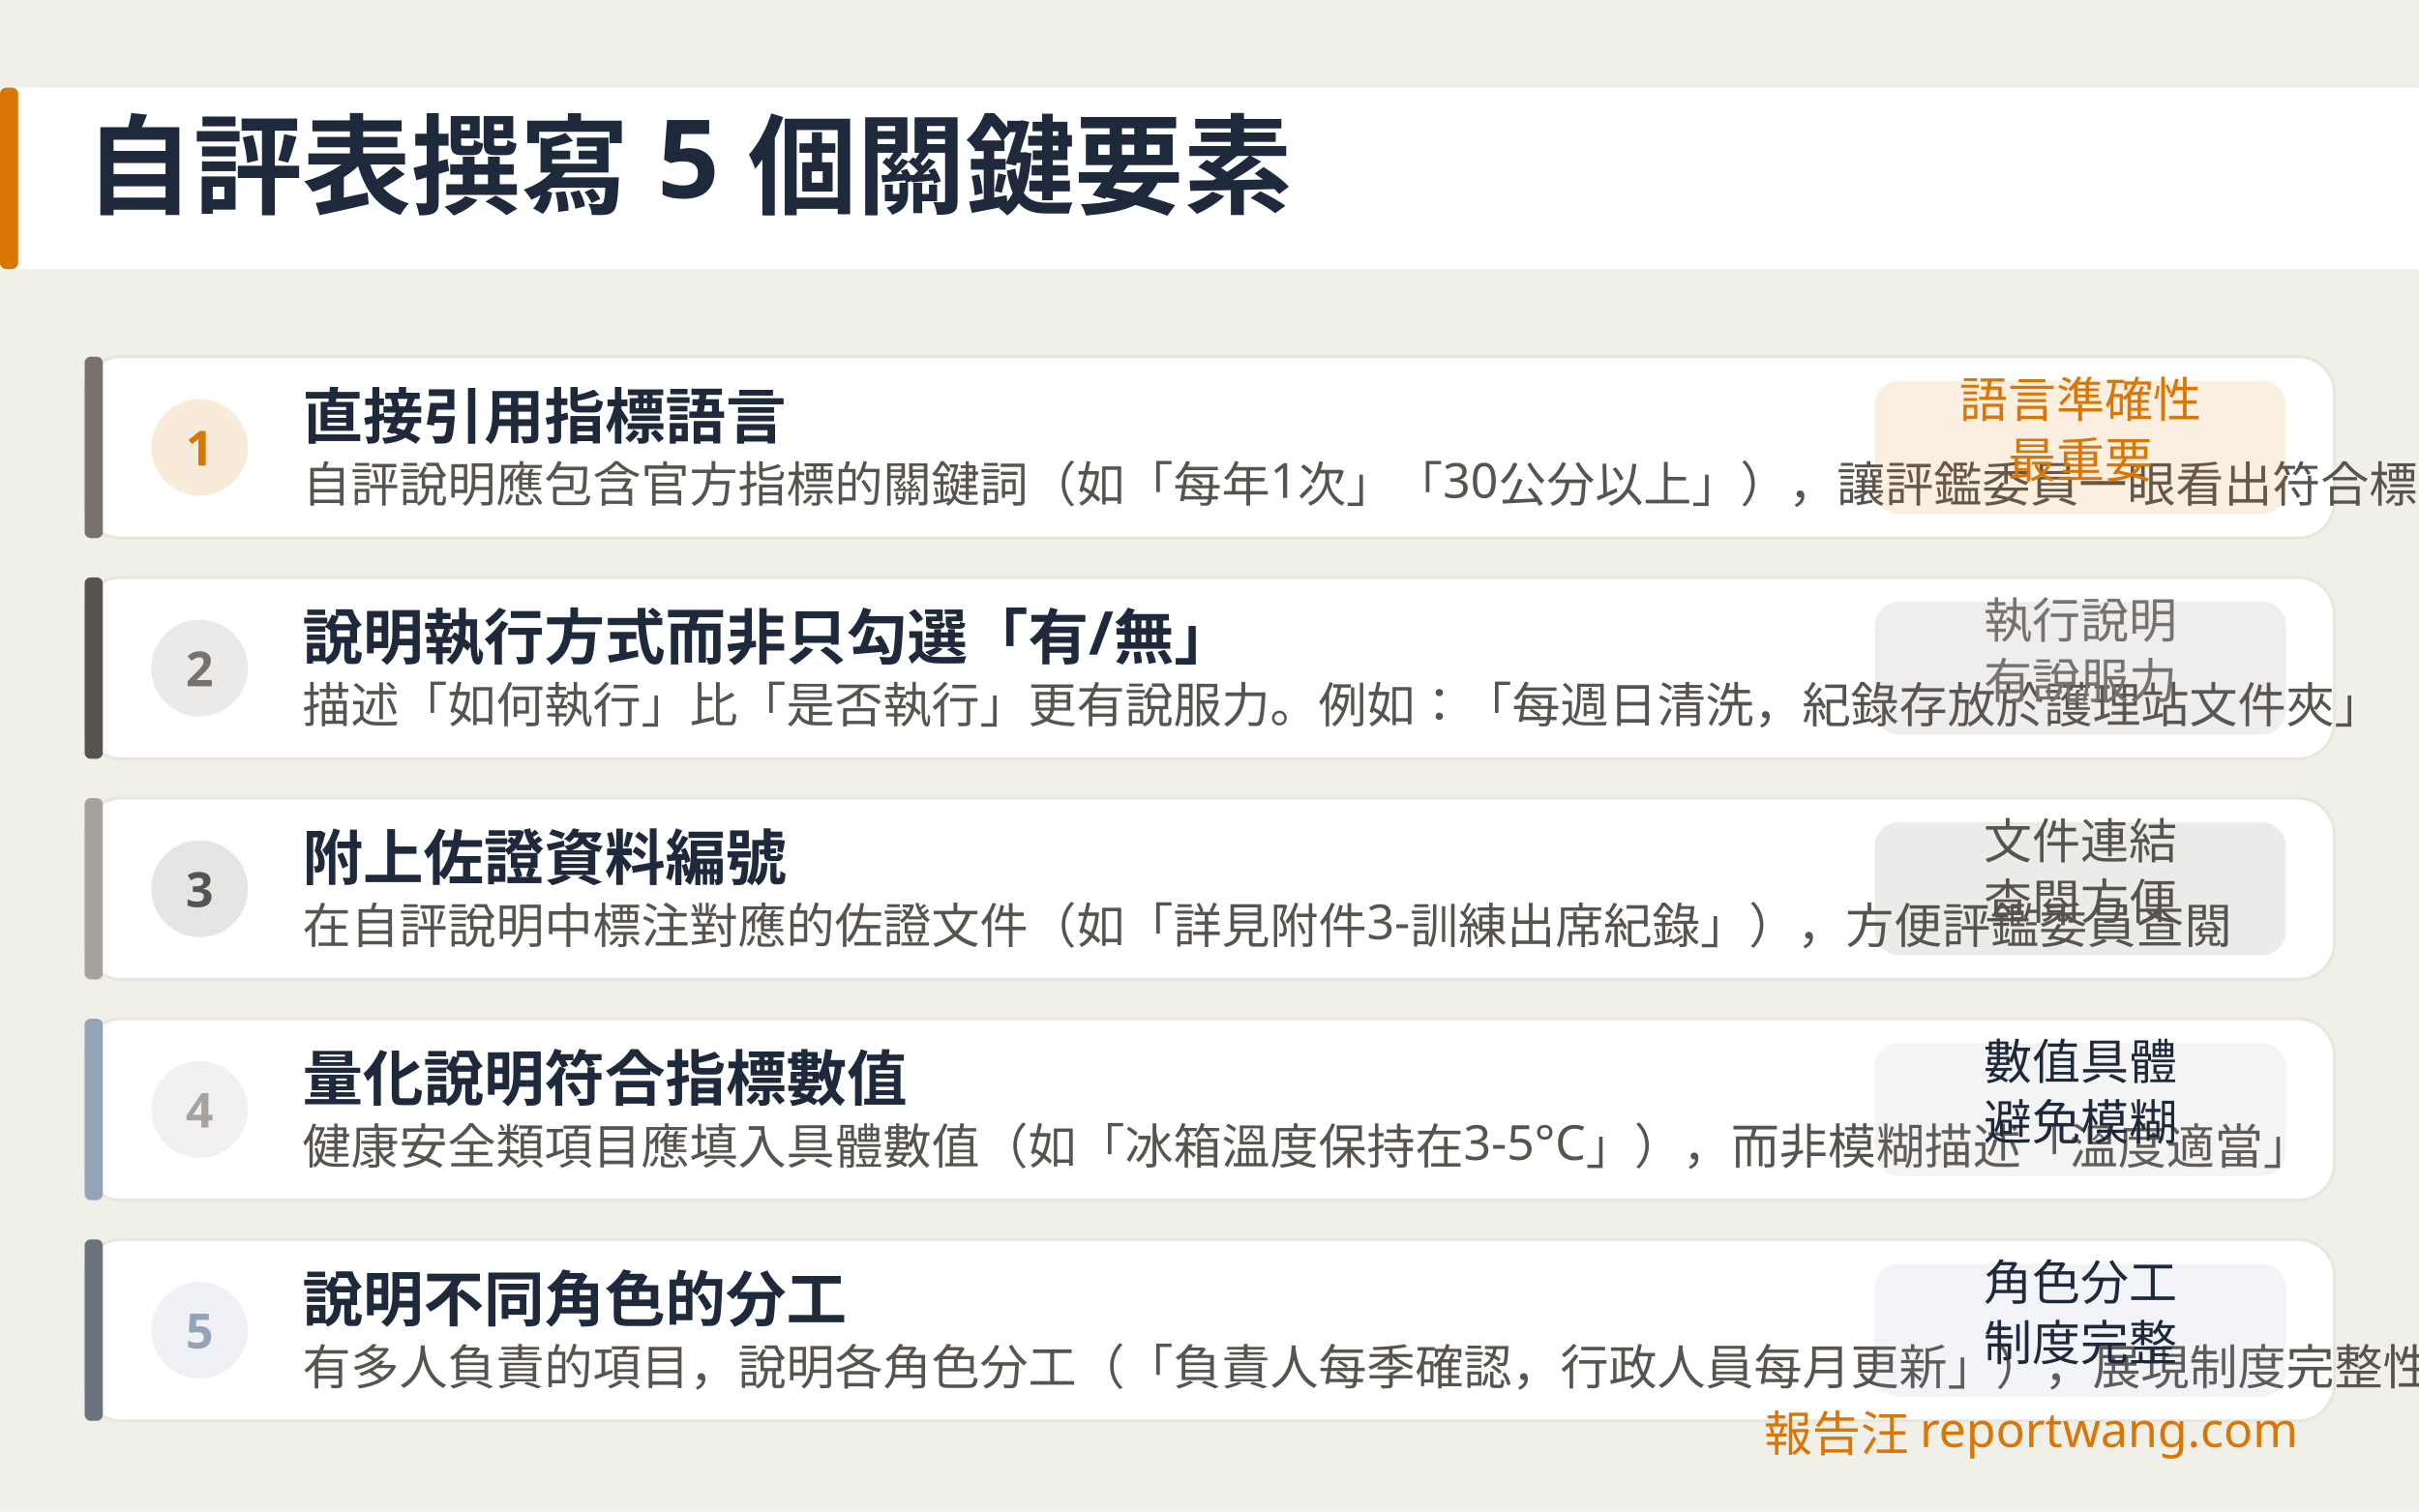
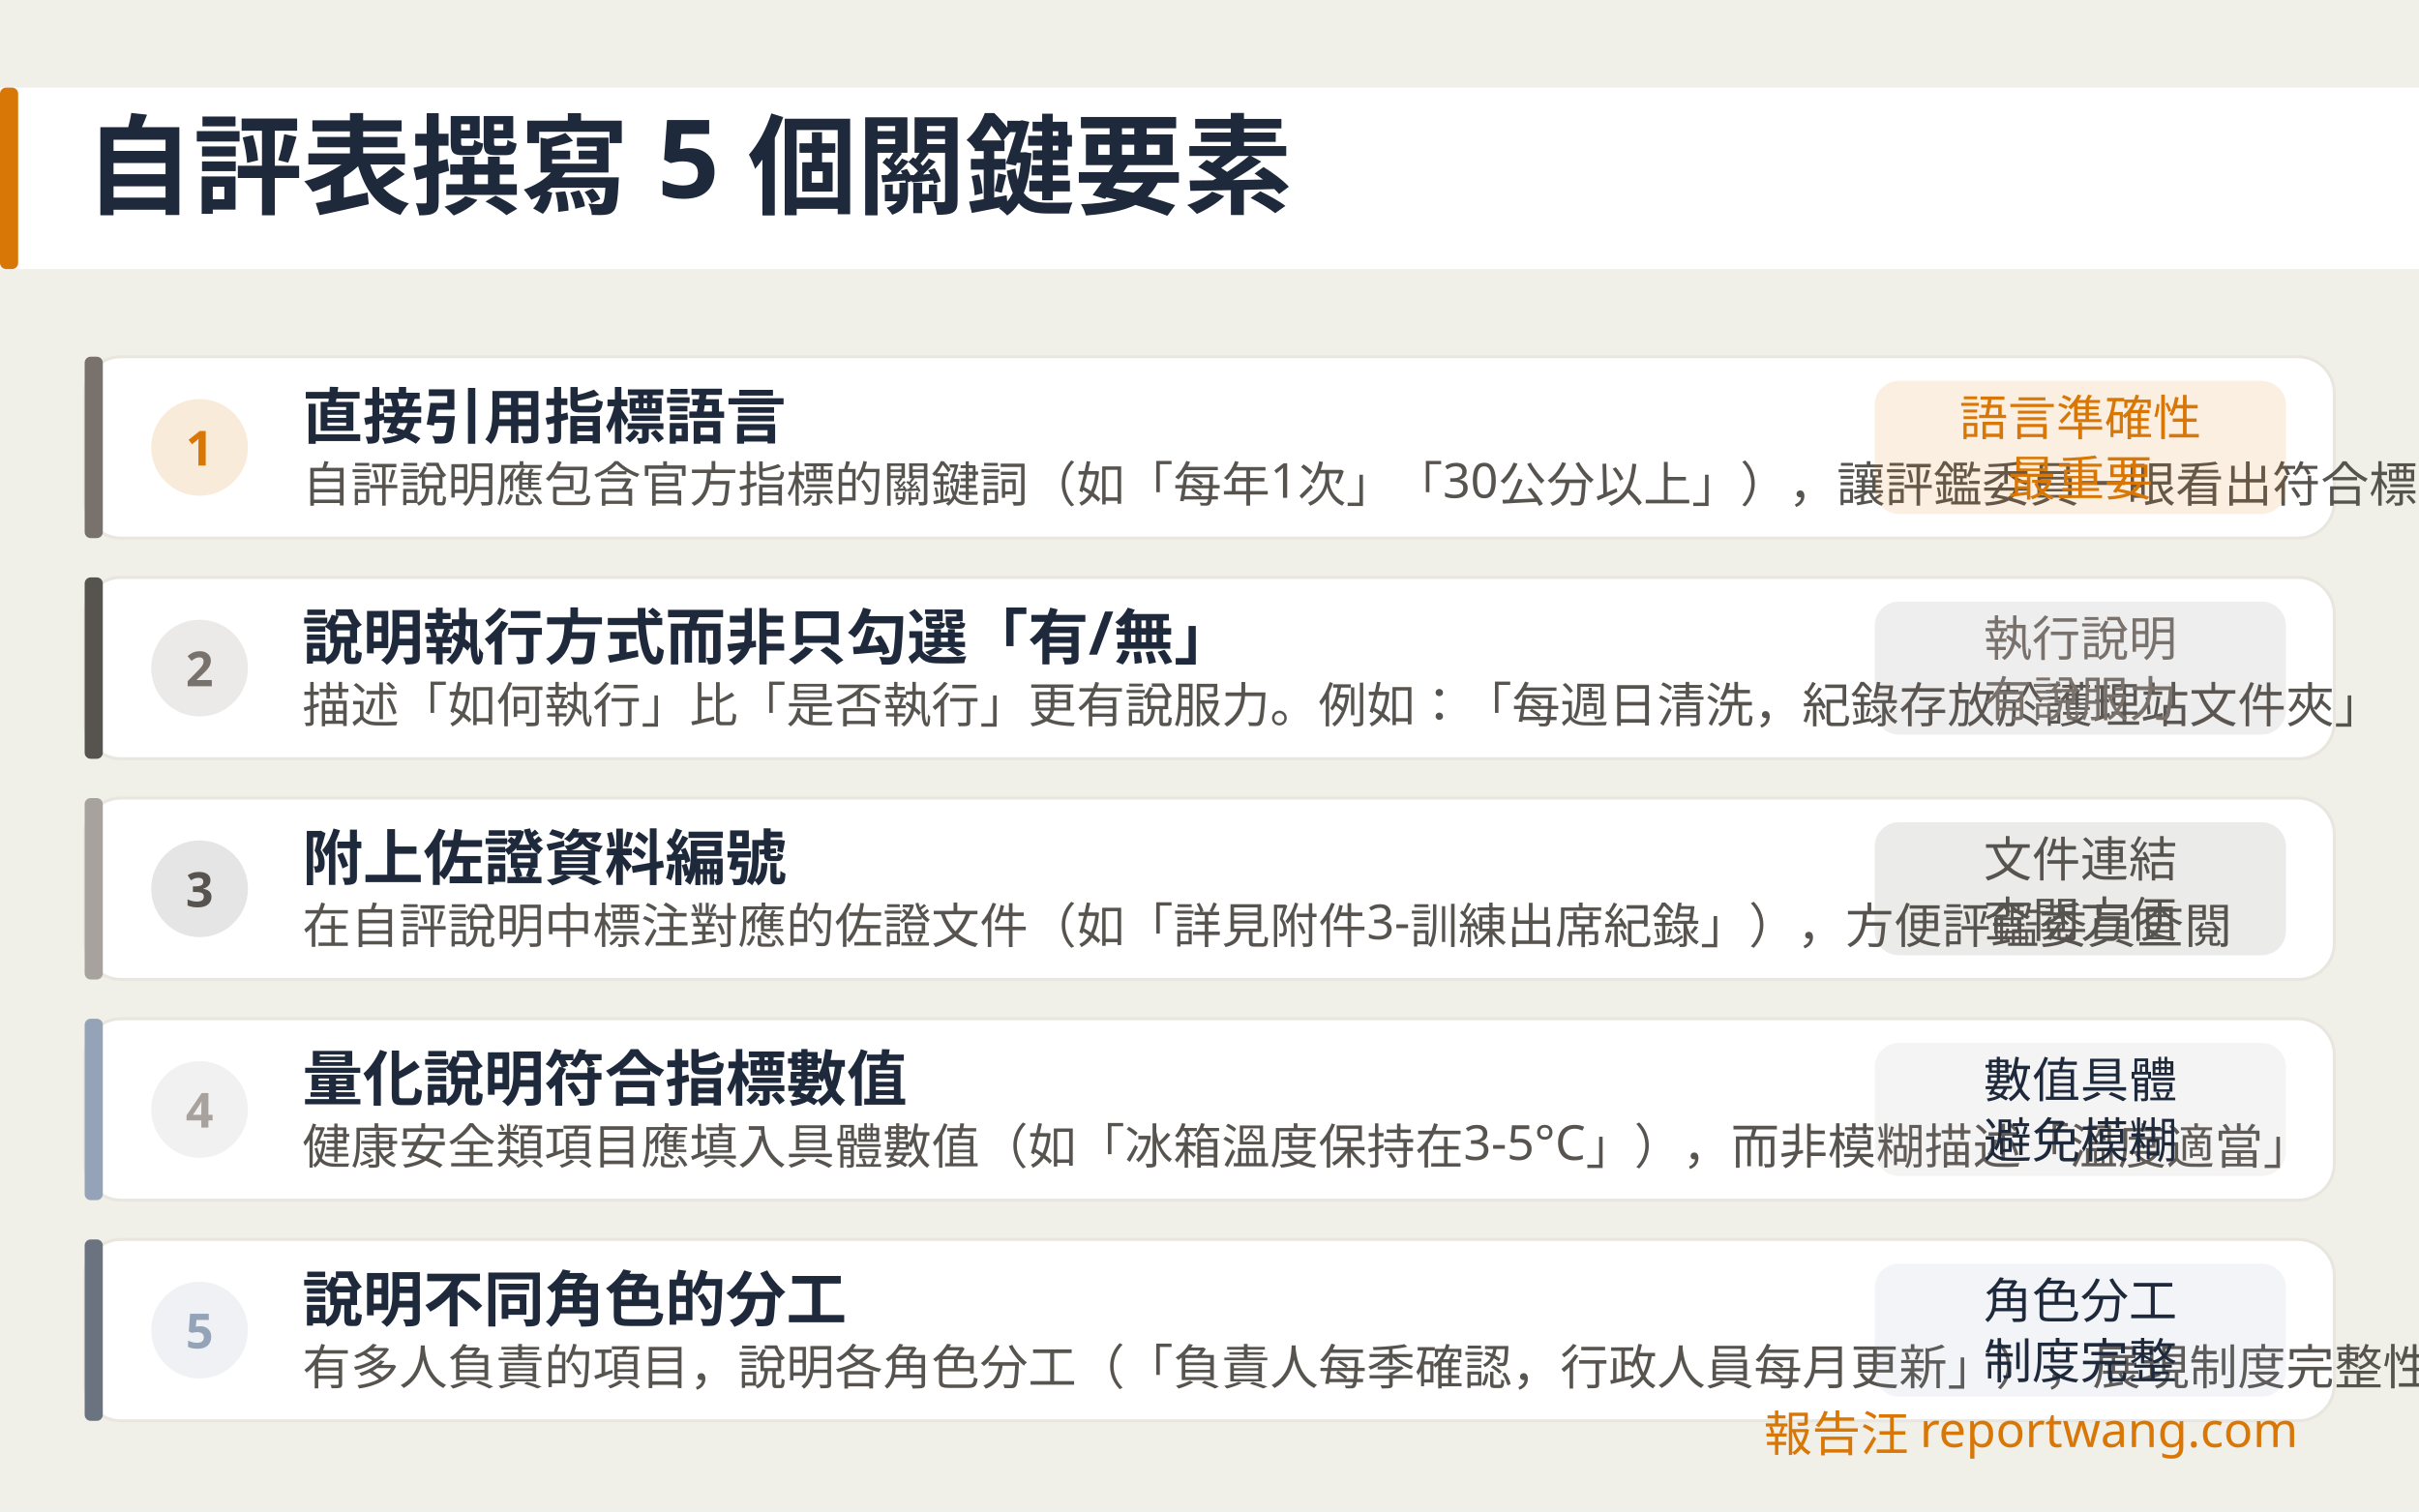
<svg xmlns="http://www.w3.org/2000/svg" width="800" height="500" viewBox="0 0 800 500" font-family="'Noto Sans TC', sans-serif">
  <rect width="800" height="500" fill="#f0efe8" />
  <rect x="0" y="29" width="800" height="60" fill="white" />
  <rect x="0" y="29" width="6" height="60" fill="#d97706" rx="2" />
  <text x="28" y="68" font-size="36" fill="#1e293b" font-weight="700">自評表撰寫 5 個關鍵要素</text>
  <rect x="28" y="118" width="744" height="60" rx="12" fill="white" stroke="#e8e6de" stroke-width="1" />
  <rect x="28" y="118" width="6" height="60" rx="2" fill="#78716c" />
  <circle cx="66" cy="148" r="16" fill="#d97706" opacity="0.15" />
  <text x="66" y="154" font-size="16" fill="#d97706" text-anchor="middle" font-weight="900">1</text>
  <text x="100" y="145" font-size="20" fill="#1e293b" font-weight="700">直接引用指標語言</text>
  <text x="100" y="166" font-size="16" fill="#57534e">自評說明應包含官方指標的關鍵詞（如「每年1次」「30公分以上」），讓評鑑委員一眼看出符合標準</text>
  <rect x="620" y="126" width="136" height="44" rx="8" fill="#d97706" opacity="0.12" />
-   <text x="688" y="138" font-size="16" fill="#d97706" text-anchor="middle">語言準確性</text>
-   <text x="688" y="158" font-size="16" fill="#d97706" text-anchor="middle">最重要</text>
+   <text x="688" y="144" font-size="16" fill="#d97706" text-anchor="middle">語言準確性</text>
+   <text x="688" y="164" font-size="16" fill="#d97706" text-anchor="middle">最重要</text>
  <rect x="28" y="191" width="744" height="60" rx="12" fill="white" stroke="#e8e6de" stroke-width="1" />
  <rect x="28" y="191" width="6" height="60" rx="2" fill="#57534e" />
  <circle cx="66" cy="221" r="16" fill="#78716c" opacity="0.15" />
  <text x="66" y="227" font-size="16" fill="#78716c" text-anchor="middle" font-weight="900">2</text>
  <text x="100" y="218" font-size="20" fill="#1e293b" font-weight="700">說明執行方式而非只勾選「有/無」</text>
  <text x="100" y="239" font-size="16" fill="#57534e">描述「如何執行」比「是否執行」更有說服力。例如：「每週日清洗，紀錄存放於護理站文件夾」</text>
  <rect x="620" y="199" width="136" height="44" rx="8" fill="#78716c" opacity="0.12" />
-   <text x="688" y="211" font-size="16" fill="#78716c" text-anchor="middle">執行說明</text>
-   <text x="688" y="231" font-size="16" fill="#78716c" text-anchor="middle">有說服力</text>
+   <text x="688" y="217" font-size="16" fill="#78716c" text-anchor="middle">執行說明</text>
+   <text x="688" y="237" font-size="16" fill="#78716c" text-anchor="middle">有說服力</text>
  <rect x="28" y="264" width="744" height="60" rx="12" fill="white" stroke="#e8e6de" stroke-width="1" />
  <rect x="28" y="264" width="6" height="60" rx="2" fill="#a8a29e" />
  <circle cx="66" cy="294" r="16" fill="#57534e" opacity="0.15" />
  <text x="66" y="300" font-size="16" fill="#57534e" text-anchor="middle" font-weight="900">3</text>
  <text x="100" y="291" font-size="20" fill="#1e293b" font-weight="700">附上佐證資料編號</text>
  <text x="100" y="312" font-size="16" fill="#57534e">在自評說明中標注對應的佐證文件（如「詳見附件3-訓練出席紀錄」），方便評鑑委員查閱</text>
  <rect x="620" y="272" width="136" height="44" rx="8" fill="#57534e" opacity="0.12" />
-   <text x="688" y="284" font-size="16" fill="#57534e" text-anchor="middle">文件連結</text>
-   <text x="688" y="304" font-size="16" fill="#57534e" text-anchor="middle">查閱方便</text>
+   <text x="688" y="290" font-size="16" fill="#57534e" text-anchor="middle">文件連結</text>
+   <text x="688" y="310" font-size="16" fill="#57534e" text-anchor="middle">查閱方便</text>
  <rect x="28" y="337" width="744" height="60" rx="12" fill="white" stroke="#e8e6de" stroke-width="1" />
  <rect x="28" y="337" width="6" height="60" rx="2" fill="#94a3b8" />
  <circle cx="66" cy="367" r="16" fill="#a8a29e" opacity="0.15" />
  <text x="66" y="373" font-size="16" fill="#a8a29e" text-anchor="middle" font-weight="900">4</text>
  <text x="100" y="364" font-size="20" fill="#1e293b" font-weight="700">量化說明符合指標數值</text>
  <text x="100" y="385" font-size="16" fill="#57534e">健康安全類項目應填入具體數值（如「冰箱溫度保持在3-5°C」），而非模糊描述「溫度適當」</text>
  <rect x="620" y="345" width="136" height="44" rx="8" fill="#a8a29e" opacity="0.12" />
-   <text x="688" y="357" font-size="16" fill="#1e293b" text-anchor="middle">數值具體</text>
-   <text x="688" y="377" font-size="16" fill="#1e293b" text-anchor="middle">避免模糊</text>
+   <text x="688" y="363" font-size="16" fill="#1e293b" text-anchor="middle">數值具體</text>
+   <text x="688" y="383" font-size="16" fill="#1e293b" text-anchor="middle">避免模糊</text>
  <rect x="28" y="410" width="744" height="60" rx="12" fill="white" stroke="#e8e6de" stroke-width="1" />
  <rect x="28" y="410" width="6" height="60" rx="2" fill="#6b7280" />
  <circle cx="66" cy="440" r="16" fill="#94a3b8" opacity="0.15" />
  <text x="66" y="446" font-size="16" fill="#94a3b8" text-anchor="middle" font-weight="900">5</text>
  <text x="100" y="437" font-size="20" fill="#1e293b" font-weight="700">說明不同角色的分工</text>
  <text x="100" y="458" font-size="16" fill="#57534e">有多人負責的項目，說明各角色分工（「負責人每季確認，行政人員每月更新」），展現制度完整性</text>
  <rect x="620" y="418" width="136" height="44" rx="8" fill="#94a3b8" opacity="0.12" />
-   <text x="688" y="430" font-size="16" fill="#1e293b" text-anchor="middle">角色分工</text>
-   <text x="688" y="450" font-size="16" fill="#1e293b" text-anchor="middle">制度完整</text>
+   <text x="688" y="436" font-size="16" fill="#1e293b" text-anchor="middle">角色分工</text>
+   <text x="688" y="456" font-size="16" fill="#1e293b" text-anchor="middle">制度完整</text>
  <text x="760" y="480" font-size="16" fill="#d97706" text-anchor="end" font-weight="400">報告汪 reportwang.com</text>
</svg>
